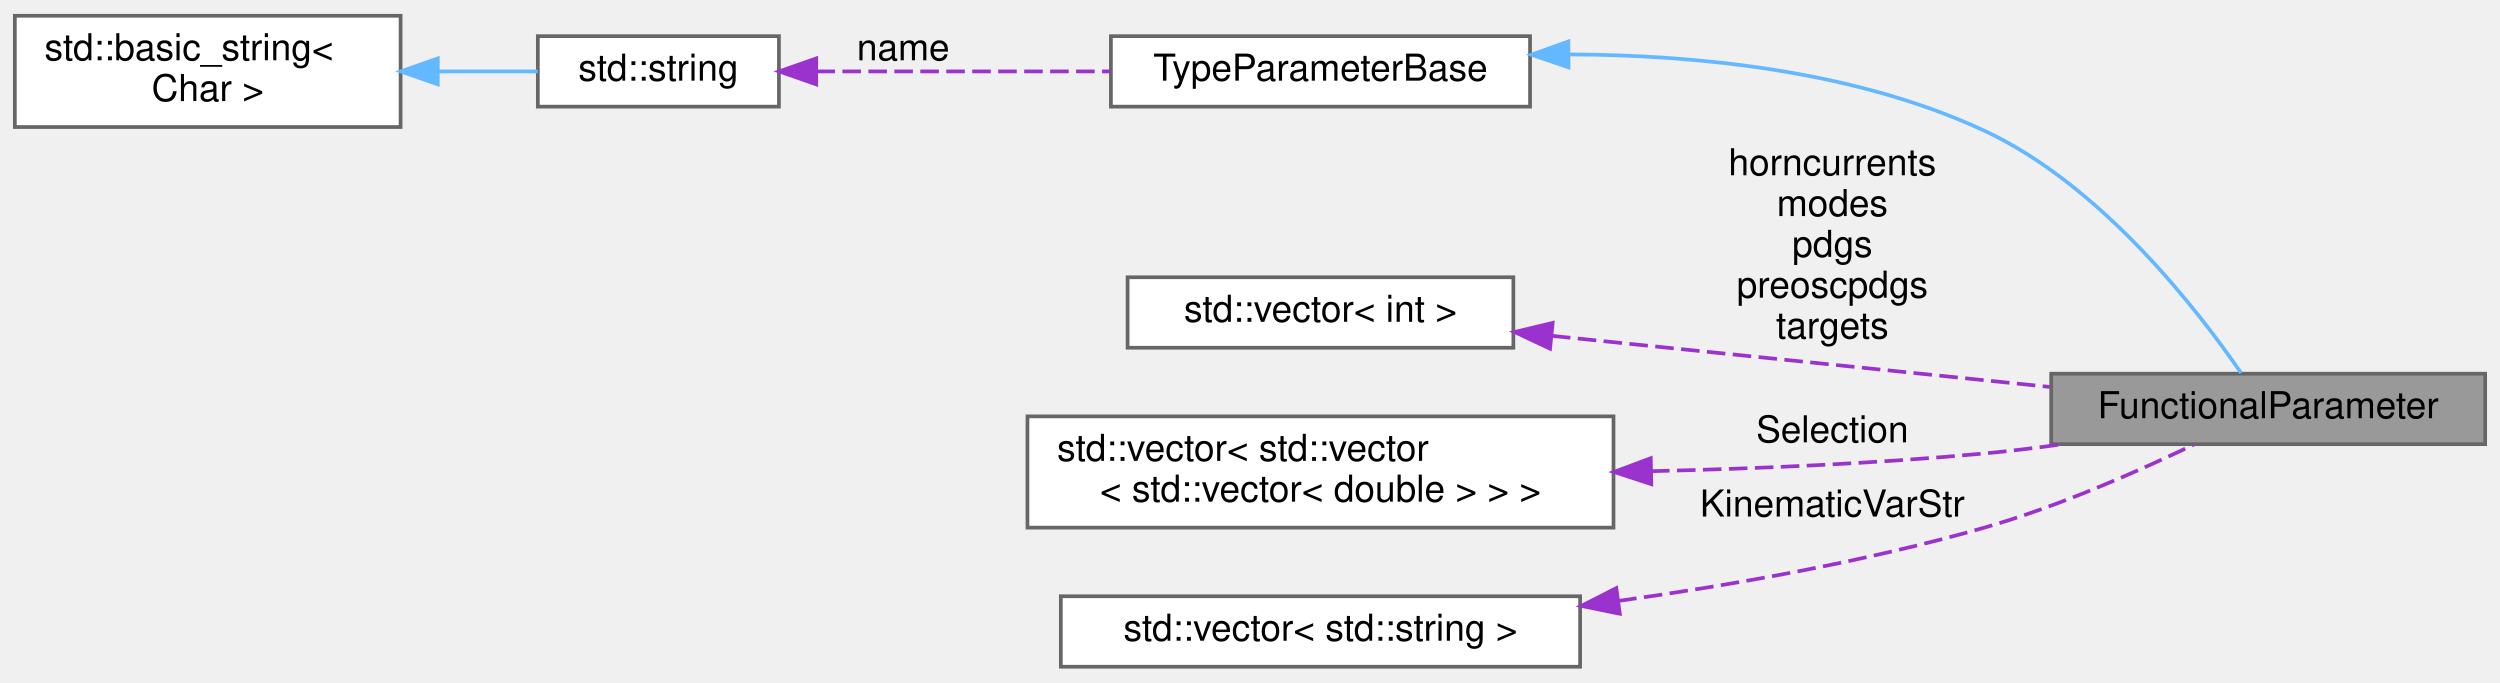
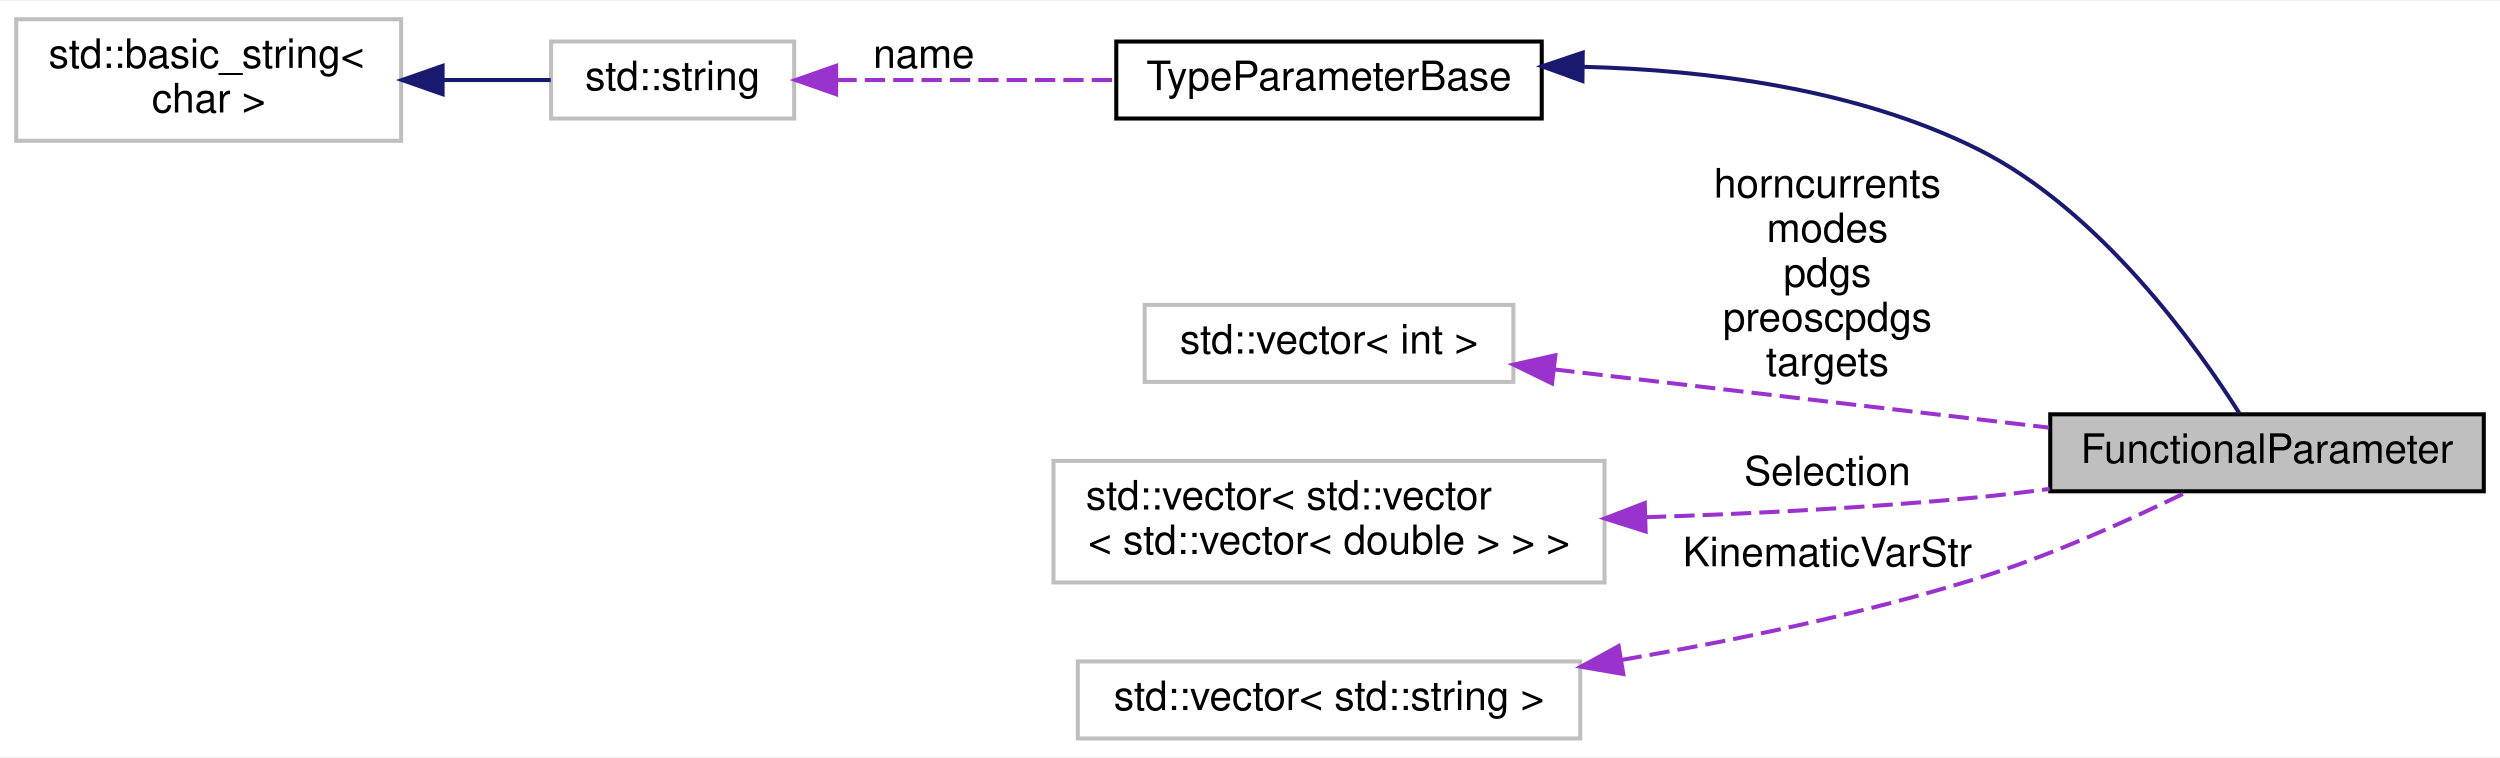
- <svg xmlns="http://www.w3.org/2000/svg" xmlns:xlink="http://www.w3.org/1999/xlink" width="674pt" height="184pt" viewBox="0.00 0.00 674.00 183.50">
-   <g id="graph0" class="graph" transform="scale(1 1) rotate(0) translate(4 179.5)">
+ <svg xmlns="http://www.w3.org/2000/svg" xmlns:xlink="http://www.w3.org/1999/xlink" width="617pt" height="187pt" viewBox="0.00 0.00 617.00 186.50">
+   <g id="graph0" class="graph" transform="scale(1 1) rotate(0) translate(4 182.5)">
+     <polygon fill="white" stroke="transparent" points="-4,4 -4,-182.5 613,-182.5 613,4 -4,4" />
    <g id="node1" class="node">
      <g id="a_node1">
        <a xlink:title="HH - Functional parameters Carrier for whether you want to apply a systematic to an event or not.">
-           <polygon fill="#999999" stroke="#666666" points="666,-79 549,-79 549,-60 666,-60 666,-79" />
-           <text text-anchor="middle" x="607.5" y="-67" font-family="Helvetica,sans-Serif" font-size="10.00">FunctionalParameter</text>
+           <polygon fill="#bfbfbf" stroke="black" points="502,-61.5 502,-80.5 609,-80.5 609,-61.5 502,-61.5" />
+           <text text-anchor="middle" x="555.5" y="-68.5" font-family="Helvetica" font-size="10.00">FunctionalParameter</text>
        </a>
      </g>
    </g>
    <g id="node2" class="node">
      <g id="a_node2">
        <a xlink:href="structTypeParameterBase.html" target="_top" xlink:title="Base class storing info for parameters types, helping unify codebase.">
-           <polygon fill="white" stroke="#666666" points="408.5,-170 295.5,-170 295.5,-151 408.5,-151 408.5,-170" />
-           <text text-anchor="middle" x="352" y="-158" font-family="Helvetica,sans-Serif" font-size="10.00">TypeParameterBase</text>
+           <polygon fill="white" stroke="black" points="271.5,-153.5 271.5,-172.5 376.5,-172.5 376.5,-153.5 271.5,-153.5" />
+           <text text-anchor="middle" x="324" y="-160.5" font-family="Helvetica" font-size="10.00">TypeParameterBase</text>
        </a>
      </g>
    </g>
    <g id="edge1" class="edge">
-       <path fill="none" stroke="#63b8ff" d="M418.92,-165.08C453.74,-164.96 496.31,-160.66 531,-144.5 562.65,-129.76 588.72,-95.9 600.2,-79.19" />
-       <polygon fill="#63b8ff" stroke="#63b8ff" points="418.88,-161.58 408.85,-165 418.83,-168.58 418.88,-161.58" />
+       <path fill="none" stroke="midnightblue" d="M386.73,-166.26C417.41,-165.49 454.18,-160.82 484,-146 514.24,-130.96 538.26,-97.25 548.76,-80.63" />
+       <polygon fill="midnightblue" stroke="midnightblue" points="386.54,-162.76 376.58,-166.38 386.62,-169.76 386.54,-162.76" />
    </g>
    <g id="node3" class="node">
      <g id="a_node3">
        <a xlink:title=" ">
-           <polygon fill="white" stroke="#666666" points="206,-170 141,-170 141,-151 206,-151 206,-170" />
-           <text text-anchor="middle" x="173.5" y="-158" font-family="Helvetica,sans-Serif" font-size="10.00">std::string</text>
+           <polygon fill="white" stroke="#bfbfbf" points="132,-153.5 132,-172.5 192,-172.5 192,-153.5 132,-153.5" />
+           <text text-anchor="middle" x="162" y="-160.5" font-family="Helvetica" font-size="10.00">std::string</text>
        </a>
      </g>
    </g>
    <g id="edge2" class="edge">
-       <path fill="none" stroke="#9a32cd" stroke-dasharray="5,2" d="M216.12,-160.5C239.81,-160.5 269.78,-160.5 295.45,-160.5" />
-       <polygon fill="#9a32cd" stroke="#9a32cd" points="216.05,-157 206.05,-160.5 216.05,-164 216.05,-157" />
-       <text text-anchor="middle" x="239.5" y="-163.5" font-family="Helvetica,sans-Serif" font-size="10.00"> name</text>
+       <path fill="none" stroke="#9a32cd" stroke-dasharray="5,2" d="M202.44,-163C223.27,-163 249.1,-163 271.5,-163" />
+       <polygon fill="#9a32cd" stroke="#9a32cd" points="202.35,-159.5 192.35,-163 202.35,-166.5 202.35,-159.5" />
+       <text text-anchor="middle" x="224" y="-166" font-family="Helvetica" font-size="10.00"> name</text>
    </g>
    <g id="node4" class="node">
      <g id="a_node4">
        <a xlink:title=" ">
-           <polygon fill="white" stroke="#666666" points="104,-175.5 0,-175.5 0,-145.5 104,-145.5 104,-175.5" />
-           <text text-anchor="start" x="8" y="-163.5" font-family="Helvetica,sans-Serif" font-size="10.00">std::basic_string&lt;</text>
-           <text text-anchor="middle" x="52" y="-152.5" font-family="Helvetica,sans-Serif" font-size="10.00"> Char &gt;</text>
+           <polygon fill="white" stroke="#bfbfbf" points="0,-148 0,-178 95,-178 95,-148 0,-148" />
+           <text text-anchor="start" x="8" y="-166" font-family="Helvetica" font-size="10.00">std::basic_string&lt;</text>
+           <text text-anchor="middle" x="47.5" y="-155" font-family="Helvetica" font-size="10.00"> char &gt;</text>
        </a>
      </g>
    </g>
    <g id="edge3" class="edge">
-       <path fill="none" stroke="#63b8ff" d="M114.1,-160.5C123.41,-160.5 132.68,-160.5 141,-160.5" />
-       <polygon fill="#63b8ff" stroke="#63b8ff" points="114.03,-157 104.03,-160.5 114.03,-164 114.03,-157" />
+       <path fill="none" stroke="midnightblue" d="M105.53,-163C114.68,-163 123.8,-163 131.93,-163" />
+       <polygon fill="midnightblue" stroke="midnightblue" points="105.23,-159.5 95.23,-163 105.23,-166.5 105.23,-159.5" />
    </g>
    <g id="node5" class="node">
      <g id="a_node5">
        <a xlink:title=" ">
-           <polygon fill="white" stroke="#666666" points="404,-105 300,-105 300,-86 404,-86 404,-105" />
-           <text text-anchor="middle" x="352" y="-93" font-family="Helvetica,sans-Serif" font-size="10.00">std::vector&lt; int &gt;</text>
+           <polygon fill="white" stroke="#bfbfbf" points="278.5,-88.5 278.5,-107.5 369.5,-107.5 369.5,-88.5 278.5,-88.5" />
+           <text text-anchor="middle" x="324" y="-95.5" font-family="Helvetica" font-size="10.00">std::vector&lt; int &gt;</text>
        </a>
      </g>
    </g>
    <g id="edge4" class="edge">
-       <path fill="none" stroke="#9a32cd" stroke-dasharray="5,2" d="M414.4,-89.2C455.24,-85.01 508.54,-79.55 548.63,-75.43" />
-       <polygon fill="#9a32cd" stroke="#9a32cd" points="413.89,-85.74 404.3,-90.24 414.6,-92.7 413.89,-85.74" />
-       <text text-anchor="middle" x="490" y="-132.5" font-family="Helvetica,sans-Serif" font-size="10.00"> horncurrents</text>
-       <text text-anchor="middle" x="490" y="-121.5" font-family="Helvetica,sans-Serif" font-size="10.00">modes</text>
-       <text text-anchor="middle" x="490" y="-110.5" font-family="Helvetica,sans-Serif" font-size="10.00">pdgs</text>
-       <text text-anchor="middle" x="490" y="-99.5" font-family="Helvetica,sans-Serif" font-size="10.00">preoscpdgs</text>
-       <text text-anchor="middle" x="490" y="-88.5" font-family="Helvetica,sans-Serif" font-size="10.00">targets</text>
+       <path fill="none" stroke="#9a32cd" stroke-dasharray="5,2" d="M379.61,-91.57C416.55,-87.23 465.08,-81.52 501.65,-77.22" />
+       <polygon fill="#9a32cd" stroke="#9a32cd" points="379.04,-88.12 369.52,-92.76 379.86,-95.07 379.04,-88.12" />
+       <text text-anchor="middle" x="447" y="-134" font-family="Helvetica" font-size="10.00"> horncurrents</text>
+       <text text-anchor="middle" x="447" y="-123" font-family="Helvetica" font-size="10.00">modes</text>
+       <text text-anchor="middle" x="447" y="-112" font-family="Helvetica" font-size="10.00">pdgs</text>
+       <text text-anchor="middle" x="447" y="-101" font-family="Helvetica" font-size="10.00">preoscpdgs</text>
+       <text text-anchor="middle" x="447" y="-90" font-family="Helvetica" font-size="10.00">targets</text>
    </g>
    <g id="node6" class="node">
      <g id="a_node6">
        <a xlink:title=" ">
-           <polygon fill="white" stroke="#666666" points="431,-67.5 273,-67.5 273,-37.5 431,-37.5 431,-67.5" />
-           <text text-anchor="start" x="281" y="-55.5" font-family="Helvetica,sans-Serif" font-size="10.00">std::vector&lt; std::vector</text>
-           <text text-anchor="middle" x="352" y="-44.5" font-family="Helvetica,sans-Serif" font-size="10.00">&lt; std::vector&lt; double &gt; &gt; &gt;</text>
+           <polygon fill="white" stroke="#bfbfbf" points="256,-39 256,-69 392,-69 392,-39 256,-39" />
+           <text text-anchor="start" x="264" y="-57" font-family="Helvetica" font-size="10.00">std::vector&lt; std::vector</text>
+           <text text-anchor="middle" x="324" y="-46" font-family="Helvetica" font-size="10.00">&lt; std::vector&lt; double &gt; &gt; &gt;</text>
        </a>
      </g>
    </g>
    <g id="edge5" class="edge">
-       <path fill="none" stroke="#9a32cd" stroke-dasharray="5,2" d="M441.12,-52.72C469.83,-53.39 501.81,-54.78 531,-57.5 537.74,-58.13 544.79,-58.98 551.76,-59.95" />
-       <polygon fill="#9a32cd" stroke="#9a32cd" points="441.18,-49.22 431.11,-52.51 441.04,-56.22 441.18,-49.22" />
-       <text text-anchor="middle" x="490" y="-60.5" font-family="Helvetica,sans-Serif" font-size="10.00"> Selection</text>
+       <path fill="none" stroke="#9a32cd" stroke-dasharray="5,2" d="M402.22,-55.1C428.24,-55.95 457.42,-57.43 484,-60 489.8,-60.56 495.84,-61.28 501.84,-62.09" />
+       <polygon fill="#9a32cd" stroke="#9a32cd" points="402.14,-51.59 392.04,-54.79 401.93,-58.59 402.14,-51.59" />
+       <text text-anchor="middle" x="447" y="-63" font-family="Helvetica" font-size="10.00"> Selection</text>
    </g>
    <g id="node7" class="node">
      <g id="a_node7">
        <a xlink:title=" ">
-           <polygon fill="white" stroke="#666666" points="422,-19 282,-19 282,0 422,0 422,-19" />
-           <text text-anchor="middle" x="352" y="-7" font-family="Helvetica,sans-Serif" font-size="10.00">std::vector&lt; std::string &gt;</text>
+           <polygon fill="white" stroke="#bfbfbf" points="262,-0.5 262,-19.5 386,-19.5 386,-0.5 262,-0.5" />
+           <text text-anchor="middle" x="324" y="-7.5" font-family="Helvetica" font-size="10.00">std::vector&lt; std::string &gt;</text>
        </a>
      </g>
    </g>
    <g id="edge6" class="edge">
-       <path fill="none" stroke="#9a32cd" stroke-dasharray="5,2" d="M432.26,-17.74C463.41,-22.07 499.25,-28.42 531,-37.5 550.85,-43.17 572.43,-52.69 587.42,-59.87" />
-       <polygon fill="#9a32cd" stroke="#9a32cd" points="432.7,-14.27 422.32,-16.4 431.76,-21.2 432.7,-14.27" />
-       <text text-anchor="middle" x="490" y="-40.5" font-family="Helvetica,sans-Serif" font-size="10.00"> KinematicVarStr</text>
+       <path fill="none" stroke="#9a32cd" stroke-dasharray="5,2" d="M396.22,-19.88C423.96,-24.65 455.8,-31.26 484,-40 502.14,-45.62 521.84,-54.54 535.8,-61.37" />
+       <polygon fill="#9a32cd" stroke="#9a32cd" points="396.63,-16.4 386.19,-18.2 395.48,-23.3 396.63,-16.4" />
+       <text text-anchor="middle" x="447" y="-43" font-family="Helvetica" font-size="10.00"> KinematicVarStr</text>
    </g>
  </g>
</svg>
